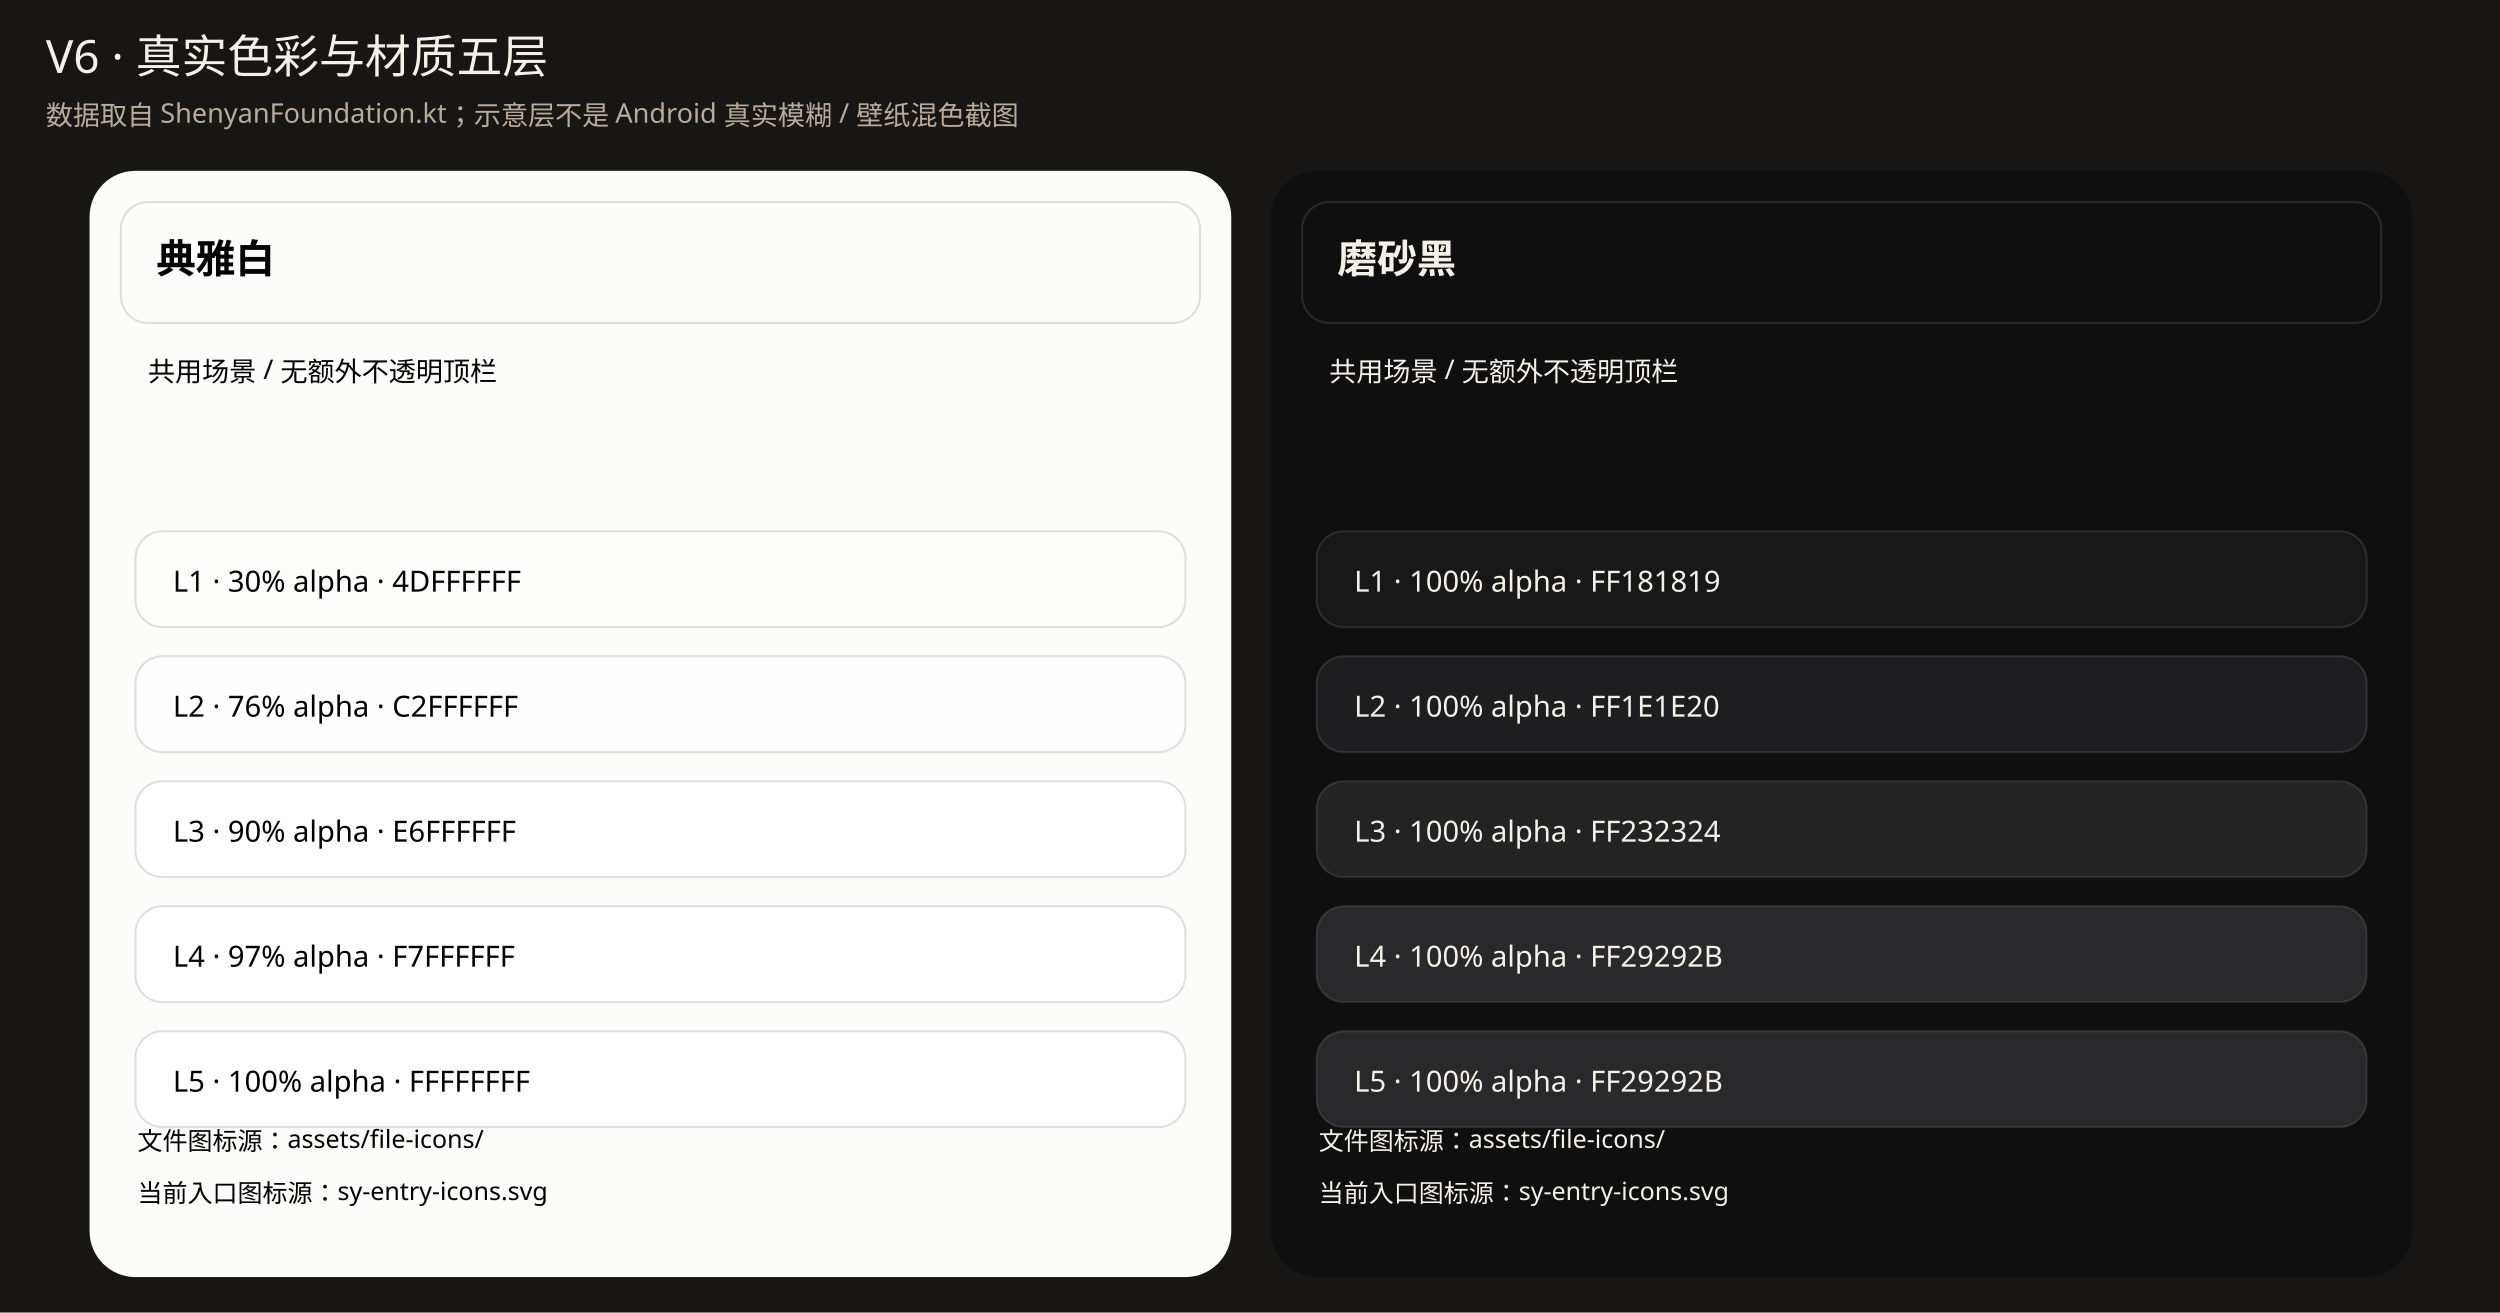
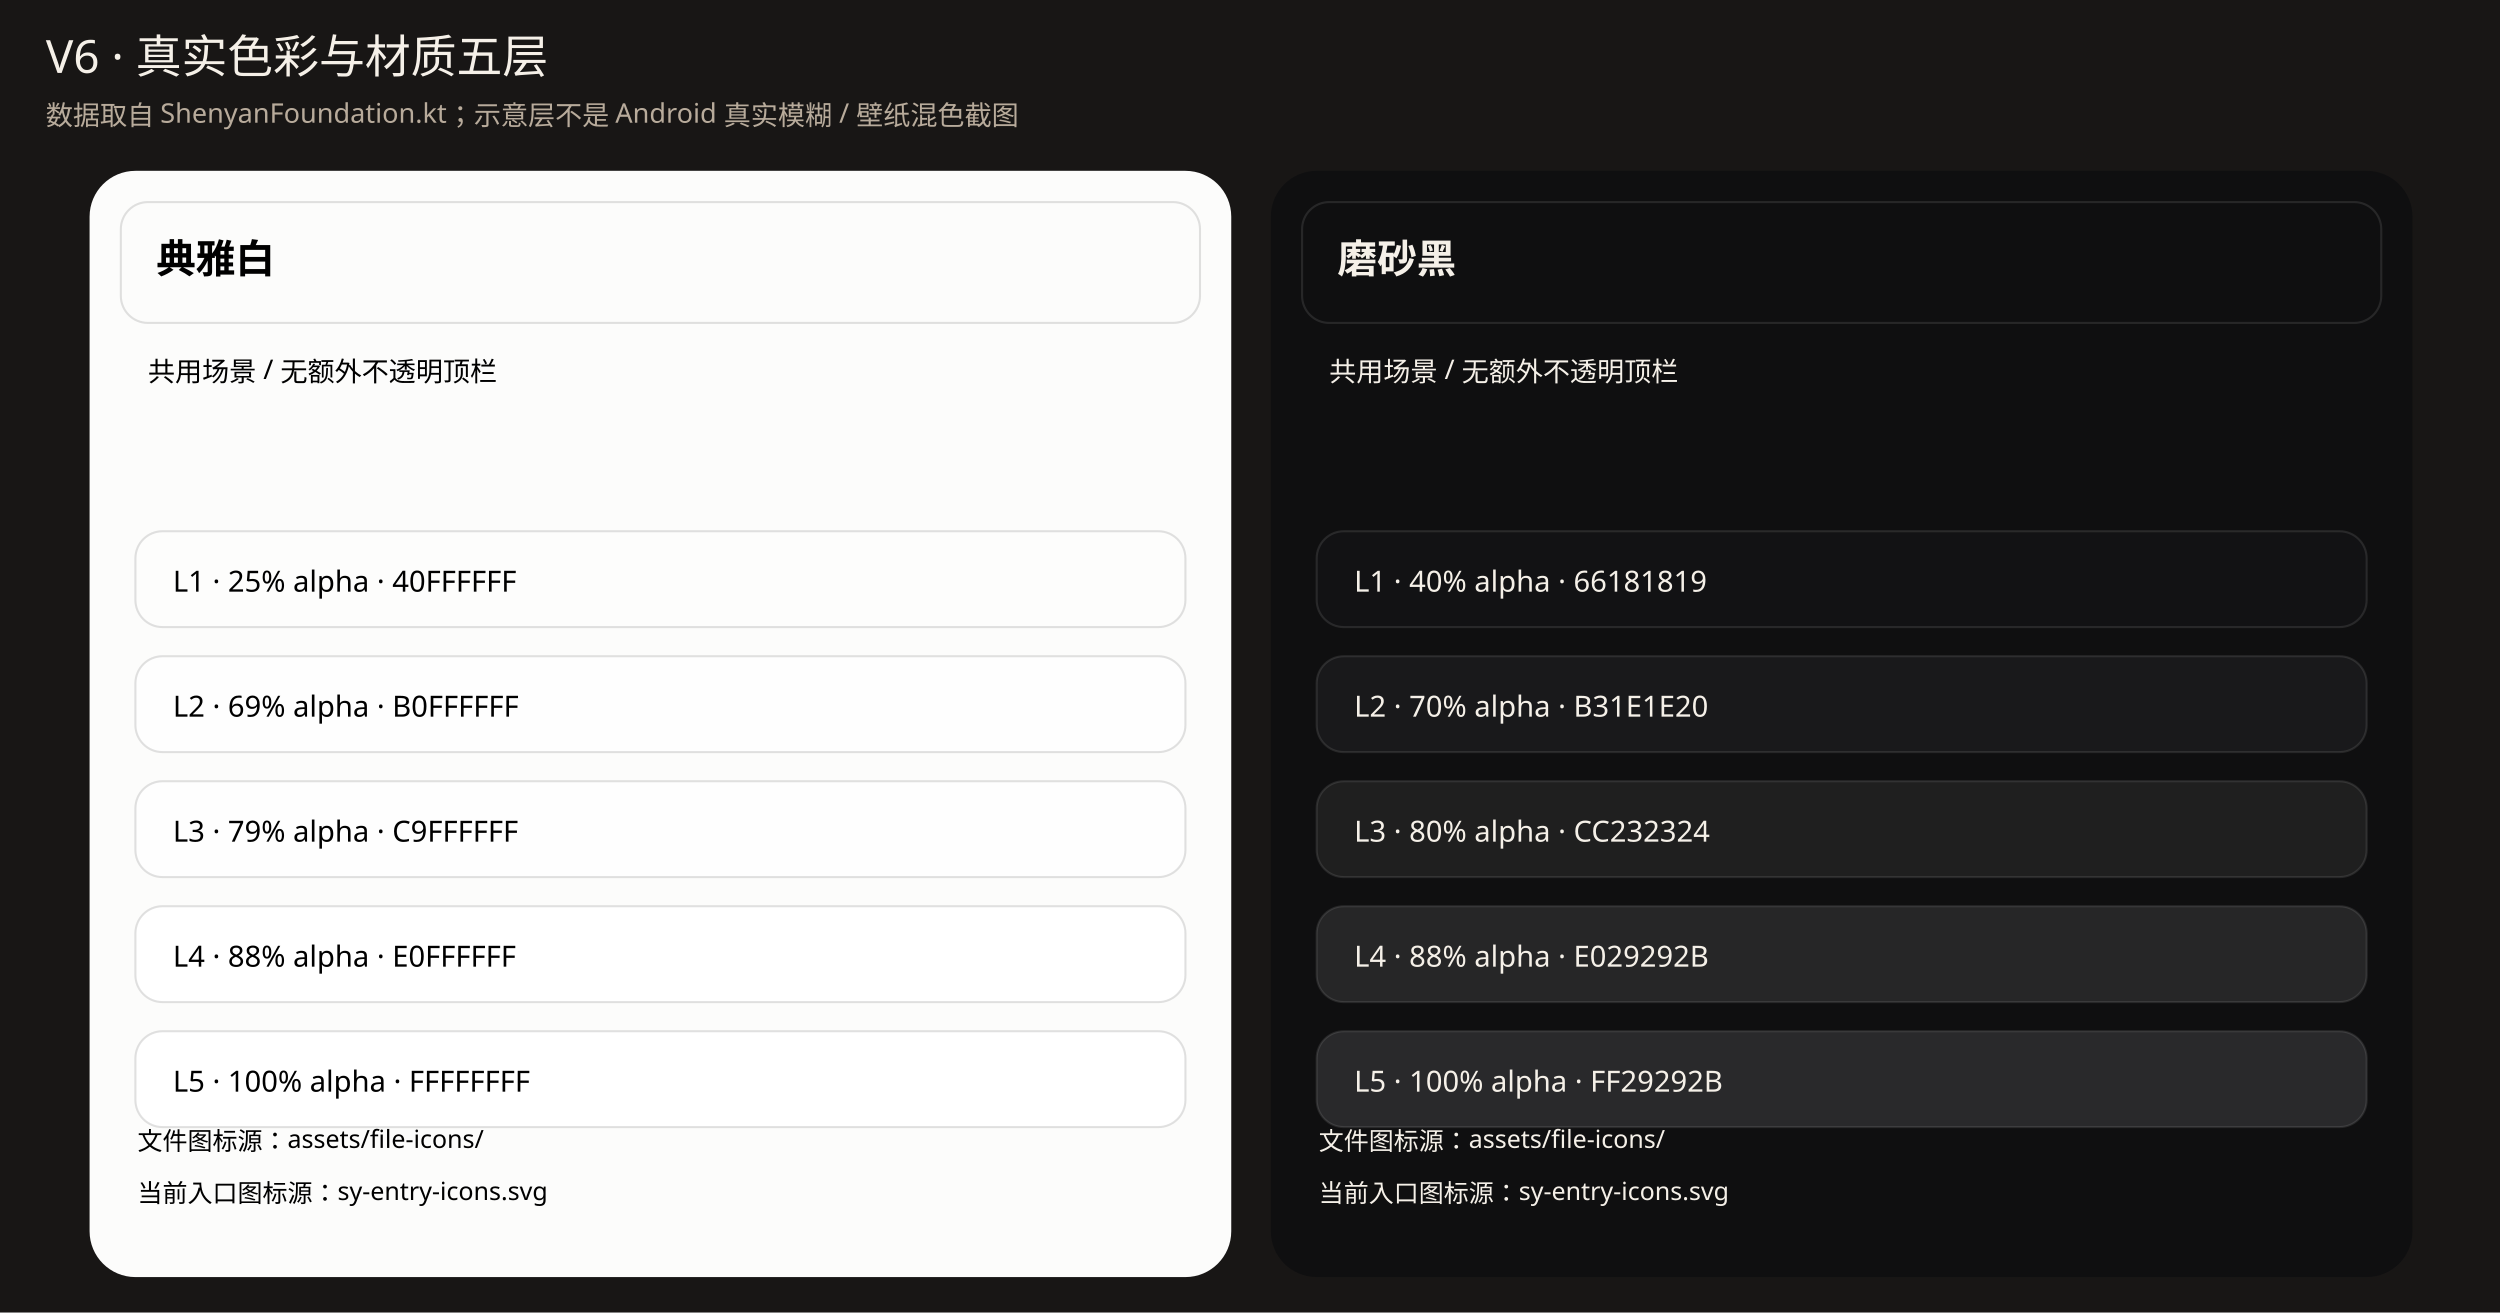
<svg xmlns="http://www.w3.org/2000/svg" width="1200" height="630" viewBox="0 0 1200 630">
  <rect width="1200" height="630" fill="#181615" />
  <text x="22" y="35" fill="#F5F0E8" font-size="22" font-family="sans-serif">V6 · 真实色彩与材质五层</text>
  <text x="22" y="60" fill="#B8AB9B" font-size="13" font-family="sans-serif">数据取自 ShenyanFoundation.kt；示意层不是 Android 真实模糊 / 壁纸混色截图</text>
  <g transform="translate(43,82)">
    <rect x="0" y="0" width="548" height="531" rx="22" fill="#FCFCFB" />
    <rect x="15" y="15" width="518" height="58" rx="13" fill="none" stroke="#777777" stroke-opacity="0.22" />
    <text x="32" y="49" font-family="sans-serif" font-size="19" fill="#000000" font-weight="600">典雅白</text>
    <text x="28" y="101" font-family="sans-serif" font-size="13" fill="#000000">共用场景 / 无额外不透明顶栏</text>
-     <rect x="22" y="173" width="504" height="46" rx="13" fill="#FFFFFF" fill-opacity="0.302" stroke="#777777" stroke-opacity="0.22" />
-     <text x="40" y="202" font-family="sans-serif" font-size="14" fill="#000000">L1 · 30% alpha · 4DFFFFFF</text>
-     <rect x="22" y="233" width="504" height="46" rx="13" fill="#FFFFFF" fill-opacity="0.761" stroke="#777777" stroke-opacity="0.22" />
-     <text x="40" y="262" font-family="sans-serif" font-size="14" fill="#000000">L2 · 76% alpha · C2FFFFFF</text>
-     <rect x="22" y="293" width="504" height="46" rx="13" fill="#FFFFFF" fill-opacity="0.902" stroke="#777777" stroke-opacity="0.22" />
-     <text x="40" y="322" font-family="sans-serif" font-size="14" fill="#000000">L3 · 90% alpha · E6FFFFFF</text>
-     <rect x="22" y="353" width="504" height="46" rx="13" fill="#FFFFFF" fill-opacity="0.969" stroke="#777777" stroke-opacity="0.22" />
-     <text x="40" y="382" font-family="sans-serif" font-size="14" fill="#000000">L4 · 97% alpha · F7FFFFFF</text>
+     <rect x="22" y="173" width="504" height="46" rx="13" fill="#FFFFFF" fill-opacity="0.251" stroke="#777777" stroke-opacity="0.22" />
+     <text x="40" y="202" font-family="sans-serif" font-size="14" fill="#000000">L1 · 25% alpha · 40FFFFFF</text>
+     <rect x="22" y="233" width="504" height="46" rx="13" fill="#FFFFFF" fill-opacity="0.69" stroke="#777777" stroke-opacity="0.22" />
+     <text x="40" y="262" font-family="sans-serif" font-size="14" fill="#000000">L2 · 69% alpha · B0FFFFFF</text>
+     <rect x="22" y="293" width="504" height="46" rx="13" fill="#FFFFFF" fill-opacity="0.788" stroke="#777777" stroke-opacity="0.22" />
+     <text x="40" y="322" font-family="sans-serif" font-size="14" fill="#000000">L3 · 79% alpha · C9FFFFFF</text>
+     <rect x="22" y="353" width="504" height="46" rx="13" fill="#FFFFFF" fill-opacity="0.878" stroke="#777777" stroke-opacity="0.22" />
+     <text x="40" y="382" font-family="sans-serif" font-size="14" fill="#000000">L4 · 88% alpha · E0FFFFFF</text>
    <rect x="22" y="413" width="504" height="46" rx="13" fill="#FFFFFF" fill-opacity="1.0" stroke="#777777" stroke-opacity="0.22" />
    <text x="40" y="442" font-family="sans-serif" font-size="14" fill="#000000">L5 · 100% alpha · FFFFFFFF</text>
    <text x="23" y="470" font-family="sans-serif" font-size="12" fill="#000000">文件图标源：assets/file-icons/</text>
    <text x="23" y="495" font-family="sans-serif" font-size="12" fill="#000000">当前入口图标源：sy-entry-icons.svg</text>
  </g>
  <g transform="translate(610,82)">
    <rect x="0" y="0" width="548" height="531" rx="22" fill="#0F0F10" />
    <rect x="15" y="15" width="518" height="58" rx="13" fill="none" stroke="#FFFFFF" stroke-opacity="0.102" />
    <text x="32" y="49" font-family="sans-serif" font-size="19" fill="#F5F0E8" font-weight="600">磨砂黑</text>
    <text x="28" y="101" font-family="sans-serif" font-size="13" fill="#F5F0E8">共用场景 / 无额外不透明顶栏</text>
-     <rect x="22" y="173" width="504" height="46" rx="13" fill="#181819" fill-opacity="1.0" stroke="#FFFFFF" stroke-opacity="0.102" />
-     <text x="40" y="202" font-family="sans-serif" font-size="14" fill="#F5F0E8">L1 · 100% alpha · FF181819</text>
-     <rect x="22" y="233" width="504" height="46" rx="13" fill="#1E1E20" fill-opacity="1.0" stroke="#FFFFFF" stroke-opacity="0.102" />
-     <text x="40" y="262" font-family="sans-serif" font-size="14" fill="#F5F0E8">L2 · 100% alpha · FF1E1E20</text>
-     <rect x="22" y="293" width="504" height="46" rx="13" fill="#232324" fill-opacity="1.0" stroke="#FFFFFF" stroke-opacity="0.102" />
-     <text x="40" y="322" font-family="sans-serif" font-size="14" fill="#F5F0E8">L3 · 100% alpha · FF232324</text>
-     <rect x="22" y="353" width="504" height="46" rx="13" fill="#29292B" fill-opacity="1.0" stroke="#FFFFFF" stroke-opacity="0.102" />
-     <text x="40" y="382" font-family="sans-serif" font-size="14" fill="#F5F0E8">L4 · 100% alpha · FF29292B</text>
+     <rect x="22" y="173" width="504" height="46" rx="13" fill="#181819" fill-opacity="0.4" stroke="#FFFFFF" stroke-opacity="0.102" />
+     <text x="40" y="202" font-family="sans-serif" font-size="14" fill="#F5F0E8">L1 · 40% alpha · 66181819</text>
+     <rect x="22" y="233" width="504" height="46" rx="13" fill="#1E1E20" fill-opacity="0.702" stroke="#FFFFFF" stroke-opacity="0.102" />
+     <text x="40" y="262" font-family="sans-serif" font-size="14" fill="#F5F0E8">L2 · 70% alpha · B31E1E20</text>
+     <rect x="22" y="293" width="504" height="46" rx="13" fill="#232324" fill-opacity="0.8" stroke="#FFFFFF" stroke-opacity="0.102" />
+     <text x="40" y="322" font-family="sans-serif" font-size="14" fill="#F5F0E8">L3 · 80% alpha · CC232324</text>
+     <rect x="22" y="353" width="504" height="46" rx="13" fill="#29292B" fill-opacity="0.878" stroke="#FFFFFF" stroke-opacity="0.102" />
+     <text x="40" y="382" font-family="sans-serif" font-size="14" fill="#F5F0E8">L4 · 88% alpha · E029292B</text>
    <rect x="22" y="413" width="504" height="46" rx="13" fill="#29292B" fill-opacity="1.0" stroke="#FFFFFF" stroke-opacity="0.102" />
    <text x="40" y="442" font-family="sans-serif" font-size="14" fill="#F5F0E8">L5 · 100% alpha · FF29292B</text>
    <text x="23" y="470" font-family="sans-serif" font-size="12" fill="#F5F0E8">文件图标源：assets/file-icons/</text>
    <text x="23" y="495" font-family="sans-serif" font-size="12" fill="#F5F0E8">当前入口图标源：sy-entry-icons.svg</text>
  </g>
</svg>
